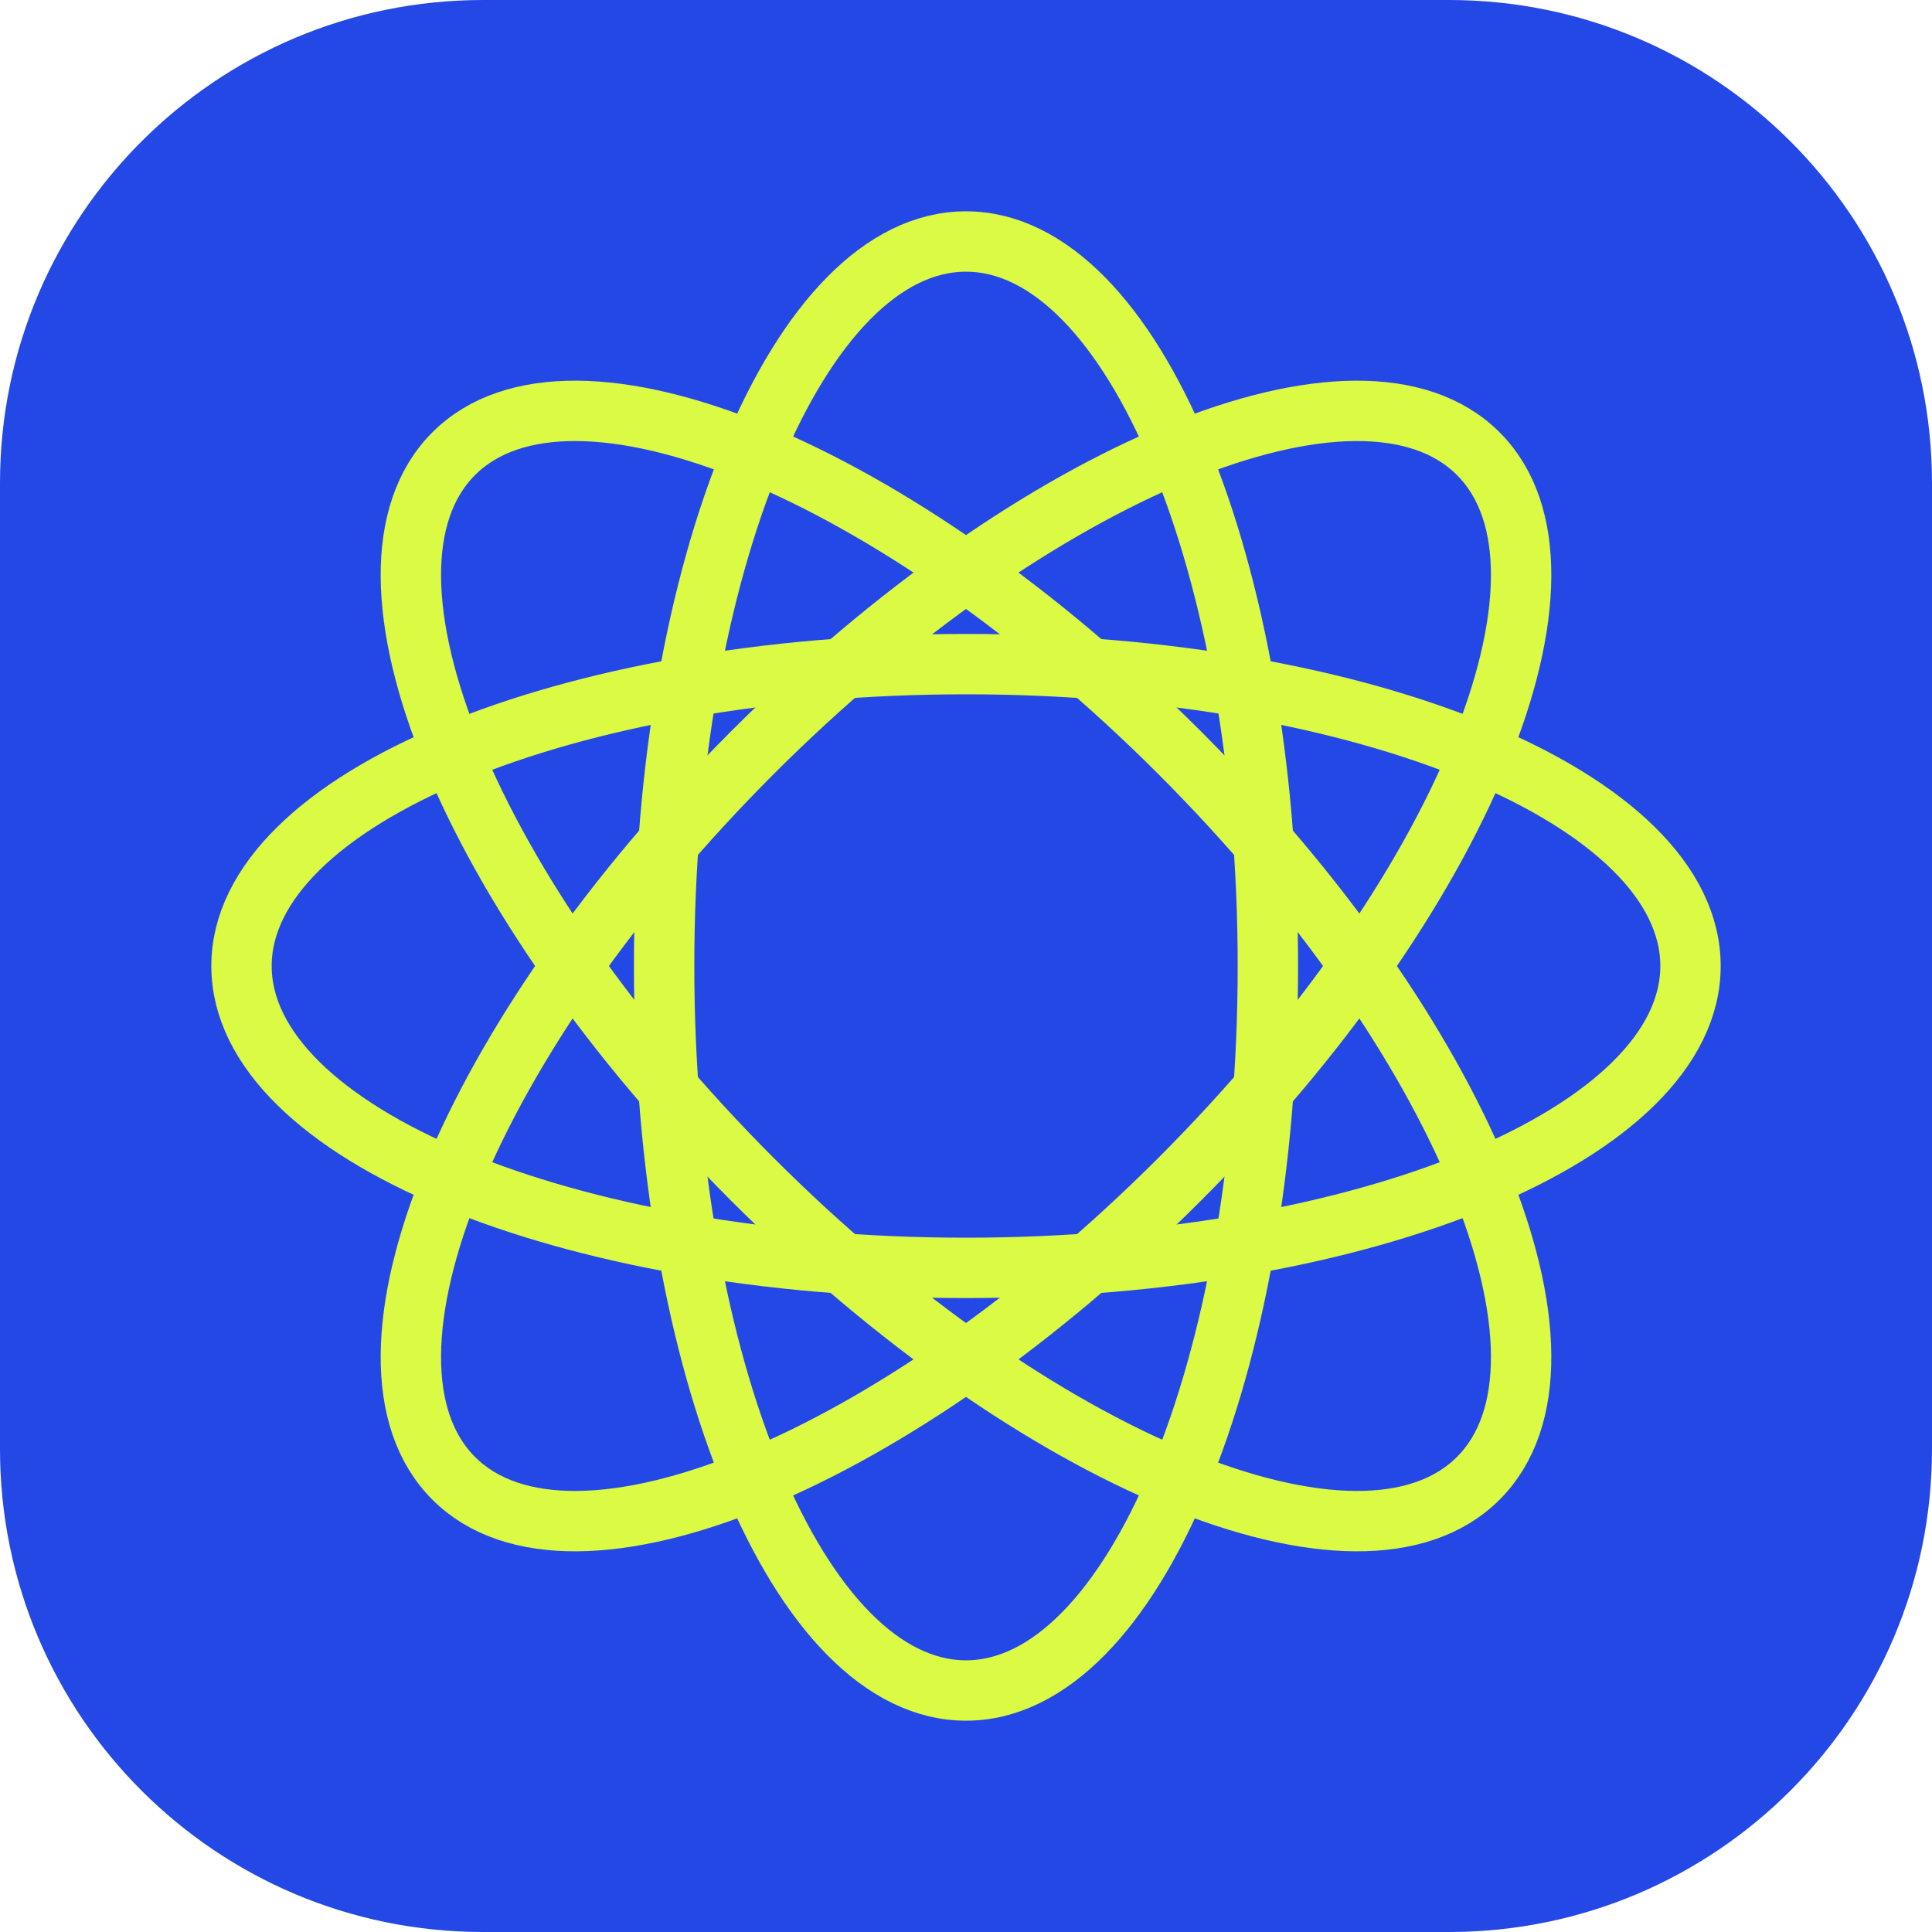
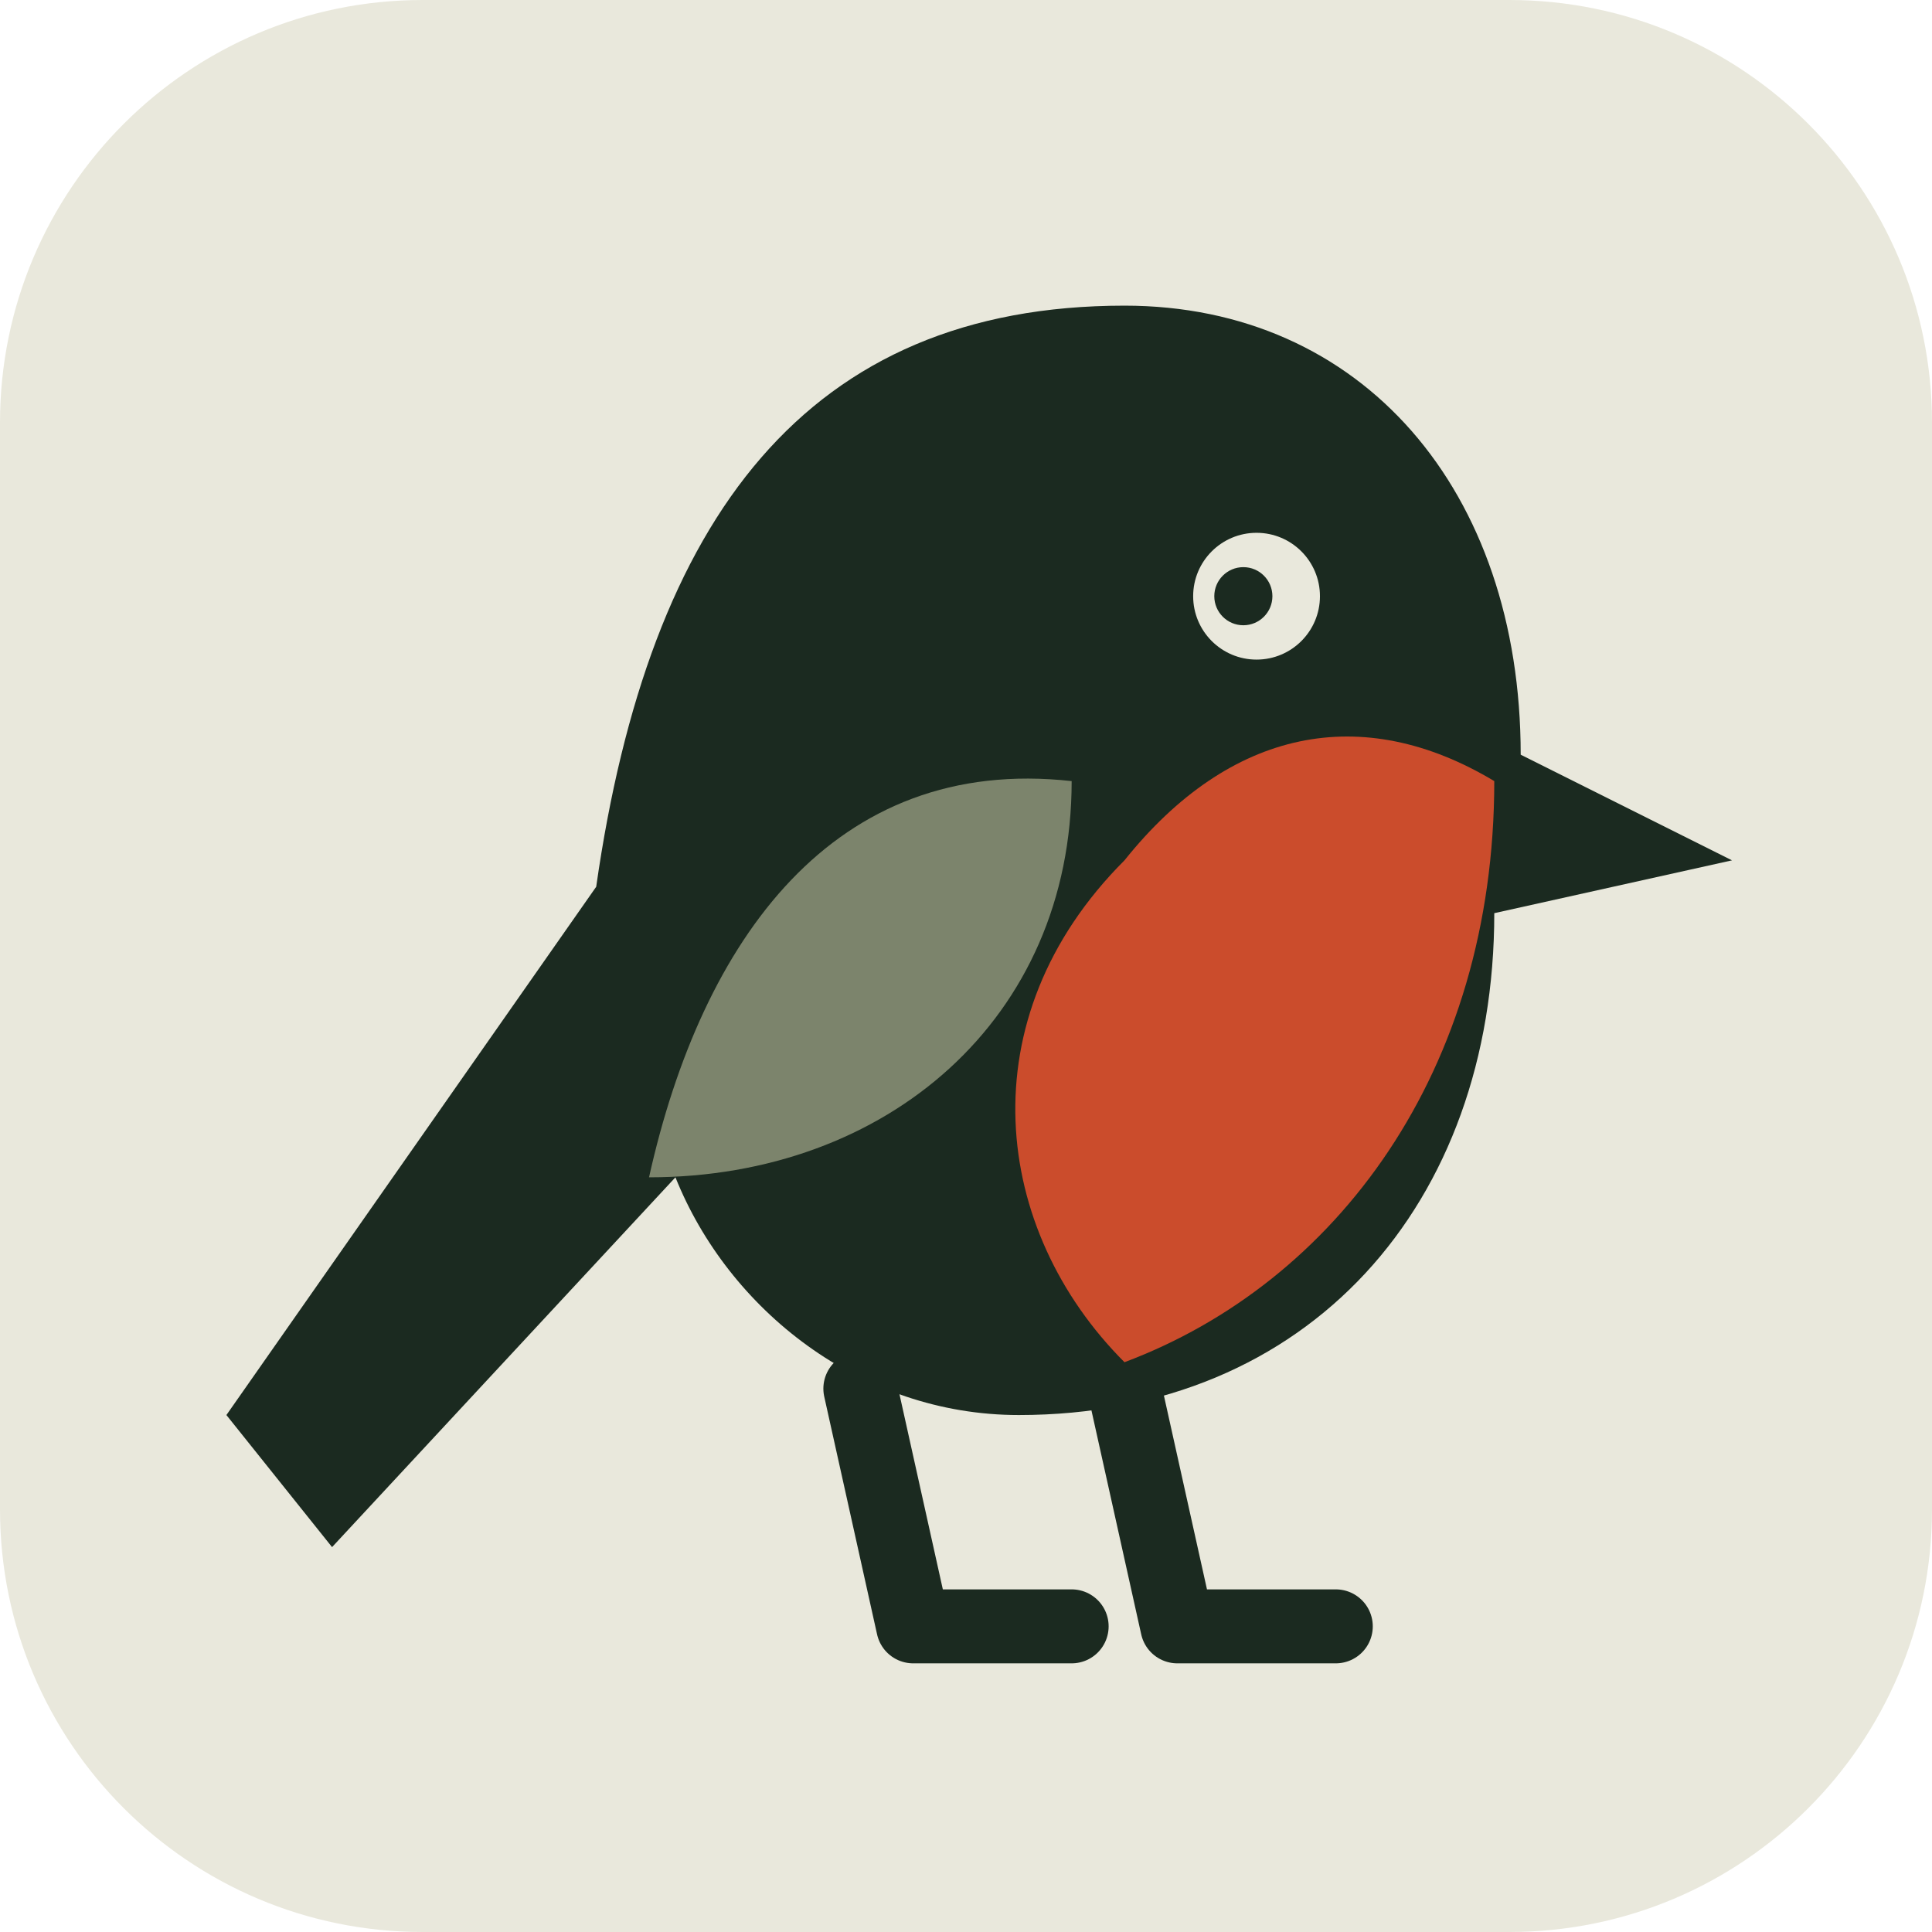
<svg xmlns="http://www.w3.org/2000/svg" viewBox="0 0 64 64">
-   <rect width="64" height="64" rx="16" fill="#2448e6" />
-   <g fill="none" stroke="#dafa43" stroke-width="2">
-     <ellipse cx="32" cy="32" rx="10" ry="24" />
-     <ellipse cx="32" cy="32" rx="10" ry="24" transform="rotate(45 32 32)" />
-     <ellipse cx="32" cy="32" rx="10" ry="24" transform="rotate(90 32 32)" />
-     <ellipse cx="32" cy="32" rx="10" ry="24" transform="rotate(135 32 32)" />
+   <rect width="64" height="64" rx="14" fill="#e9e8dc" />
+   <g transform="translate(60 4) scale(-.875 .875)">
+     <g fill="none">
+       <path d="M26 48L24 57H18M36 48L34 57H28" stroke="#1b2a20" stroke-width="2.8" stroke-linecap="round" stroke-linejoin="round" />
+       <path d="M26 7C17 7 11 14 11 24L3 28L12 30C12 41 19 49 30 49C36 49 41 45 43 40L56 54L60 49L46 29C44 15 38 7 26 7Z" fill="#1b2a20" />
+       <path d="M12 25C17 22 22 23 26 28C32 34 31 42 26 47C18 44 12 36 12 25Z" fill="#cb4c2c" />
+       <path d="M28 25C37 24 42 31 44 40C35 40 28 34 28 25Z" fill="#7c846c" />
+       <circle cx="21" cy="18" r="2.4" fill="#e9e8dc" />
+       <circle cx="21.5" cy="18" r="1.1" fill="#1b2a20" />
+     </g>
  </g>
</svg>
